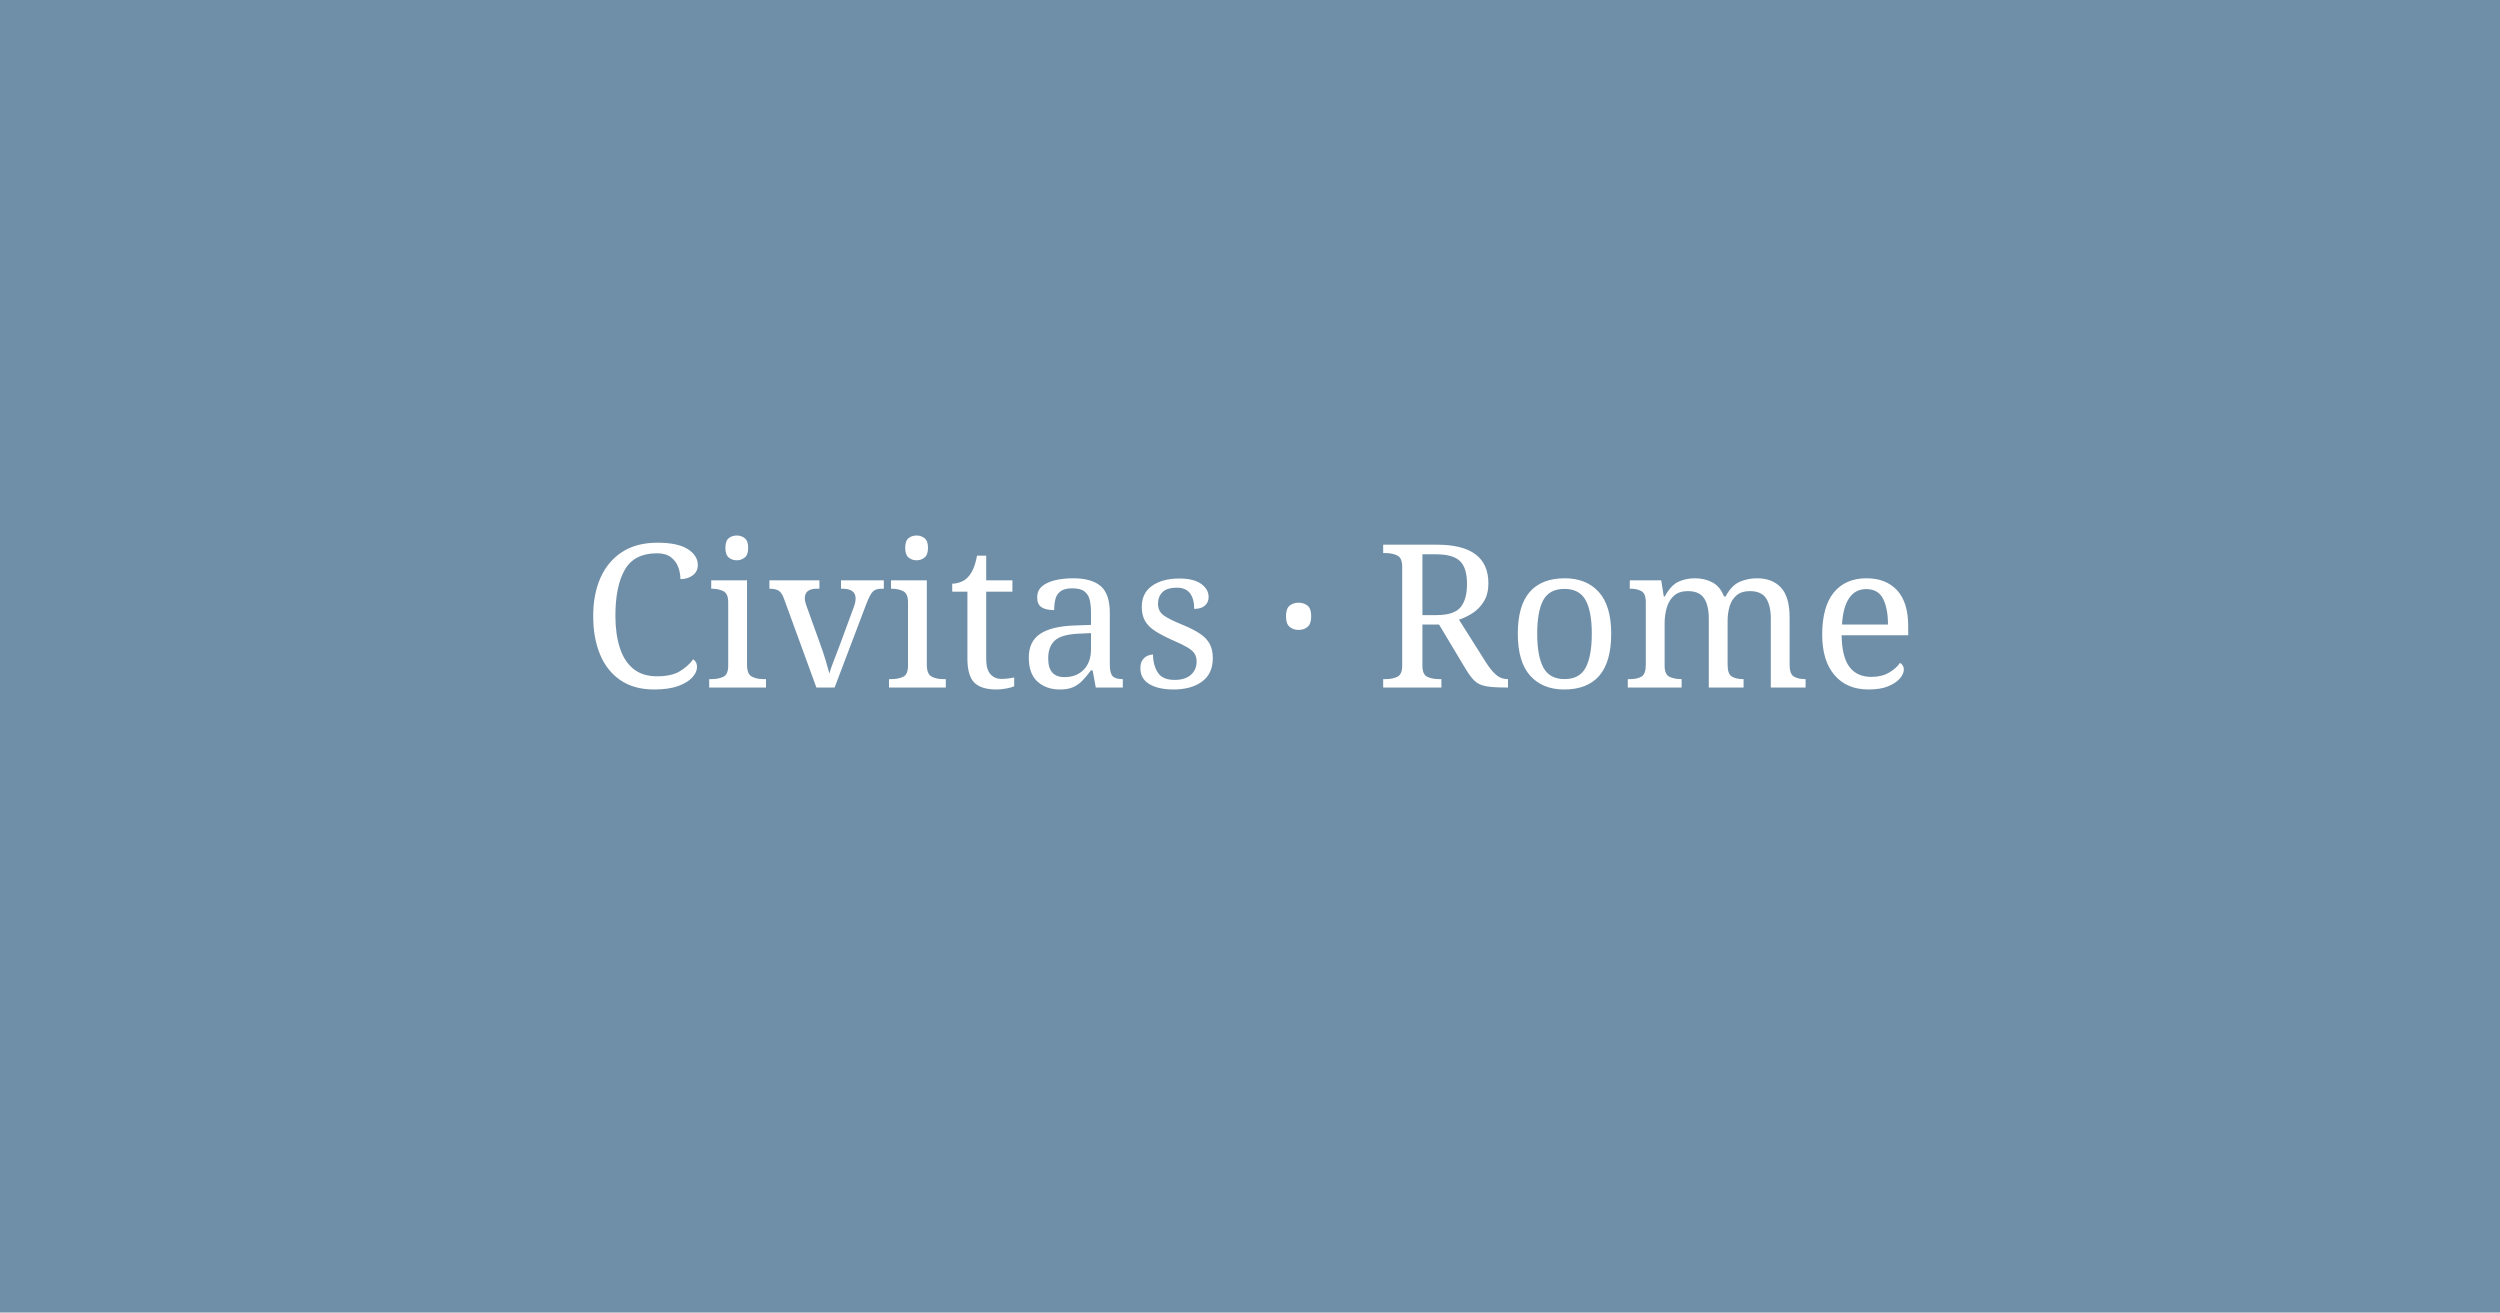
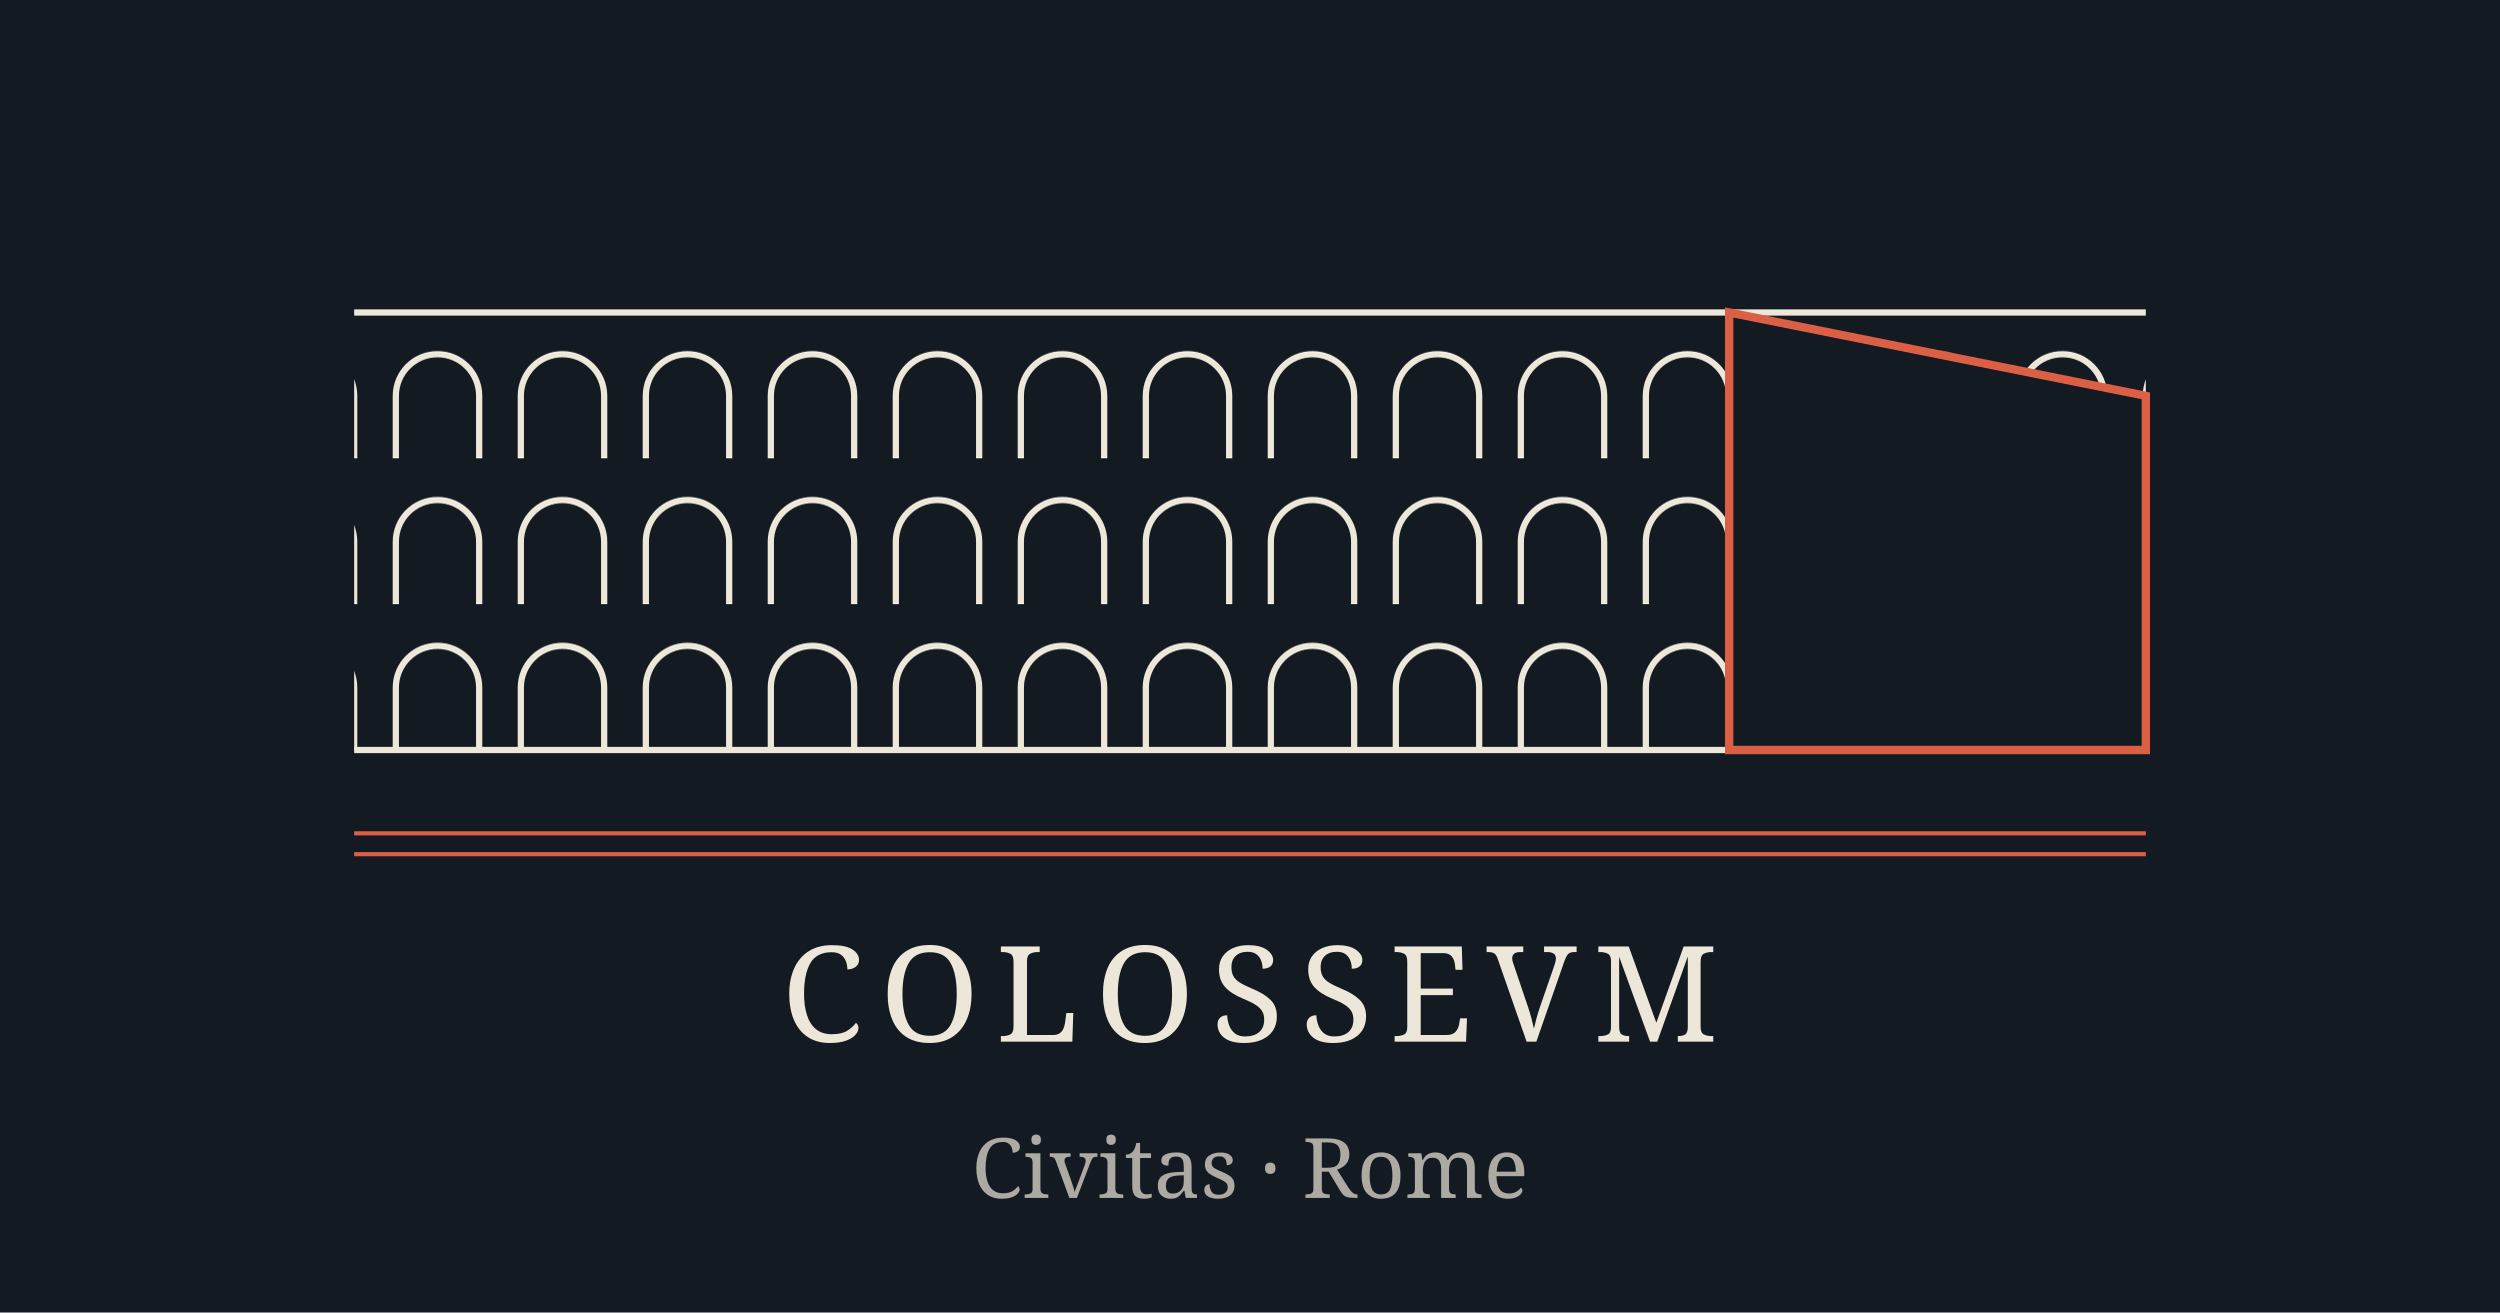
<svg xmlns="http://www.w3.org/2000/svg" width="1200" height="630">
-   <rect width="1200" height="630" fill="#6f8fa8" />
-   <text x="600" y="330" font-family="serif" font-size="96" fill="#fff" text-anchor="middle">Civitas · Rome</text>
+   <rect width="1200" height="630" fill="#141a22" />
+   <defs>
+     <pattern id="arches" width="60" height="70" patternUnits="userSpaceOnUse">
+       <path d="M10 70 V40 A20 20 0 0 1 50 40 V70" fill="none" stroke="#ede7da" stroke-width="3" />
+     </pattern>
+   </defs>
+   <g transform="translate(0 150)">
+     <rect x="170" y="0" width="860" height="70" fill="url(#arches)" />
+     <rect x="170" y="70" width="860" height="70" fill="url(#arches)" />
+     <rect x="170" y="140" width="860" height="70" fill="url(#arches)" />
+     <path d="M170 0 H1030 M170 210 H1030" stroke="#ede7da" stroke-width="3" />
+     <path d="M830 0 L1030 40 V210 H830 Z" fill="#141a22" stroke="#db5f45" stroke-width="4" />
+   </g>
+   <path d="M170 400 H1030 M170 410 H1030" stroke="#db5f45" stroke-width="2" />
+   <text x="600" y="500" font-family="serif" font-size="64" letter-spacing="8" fill="#ede7da" text-anchor="middle">COLOSSEVM</text>
+   <text x="600" y="575" font-family="serif" font-size="40" fill="#ede7da" fill-opacity="0.7" text-anchor="middle">Civitas · Rome</text>
</svg>
